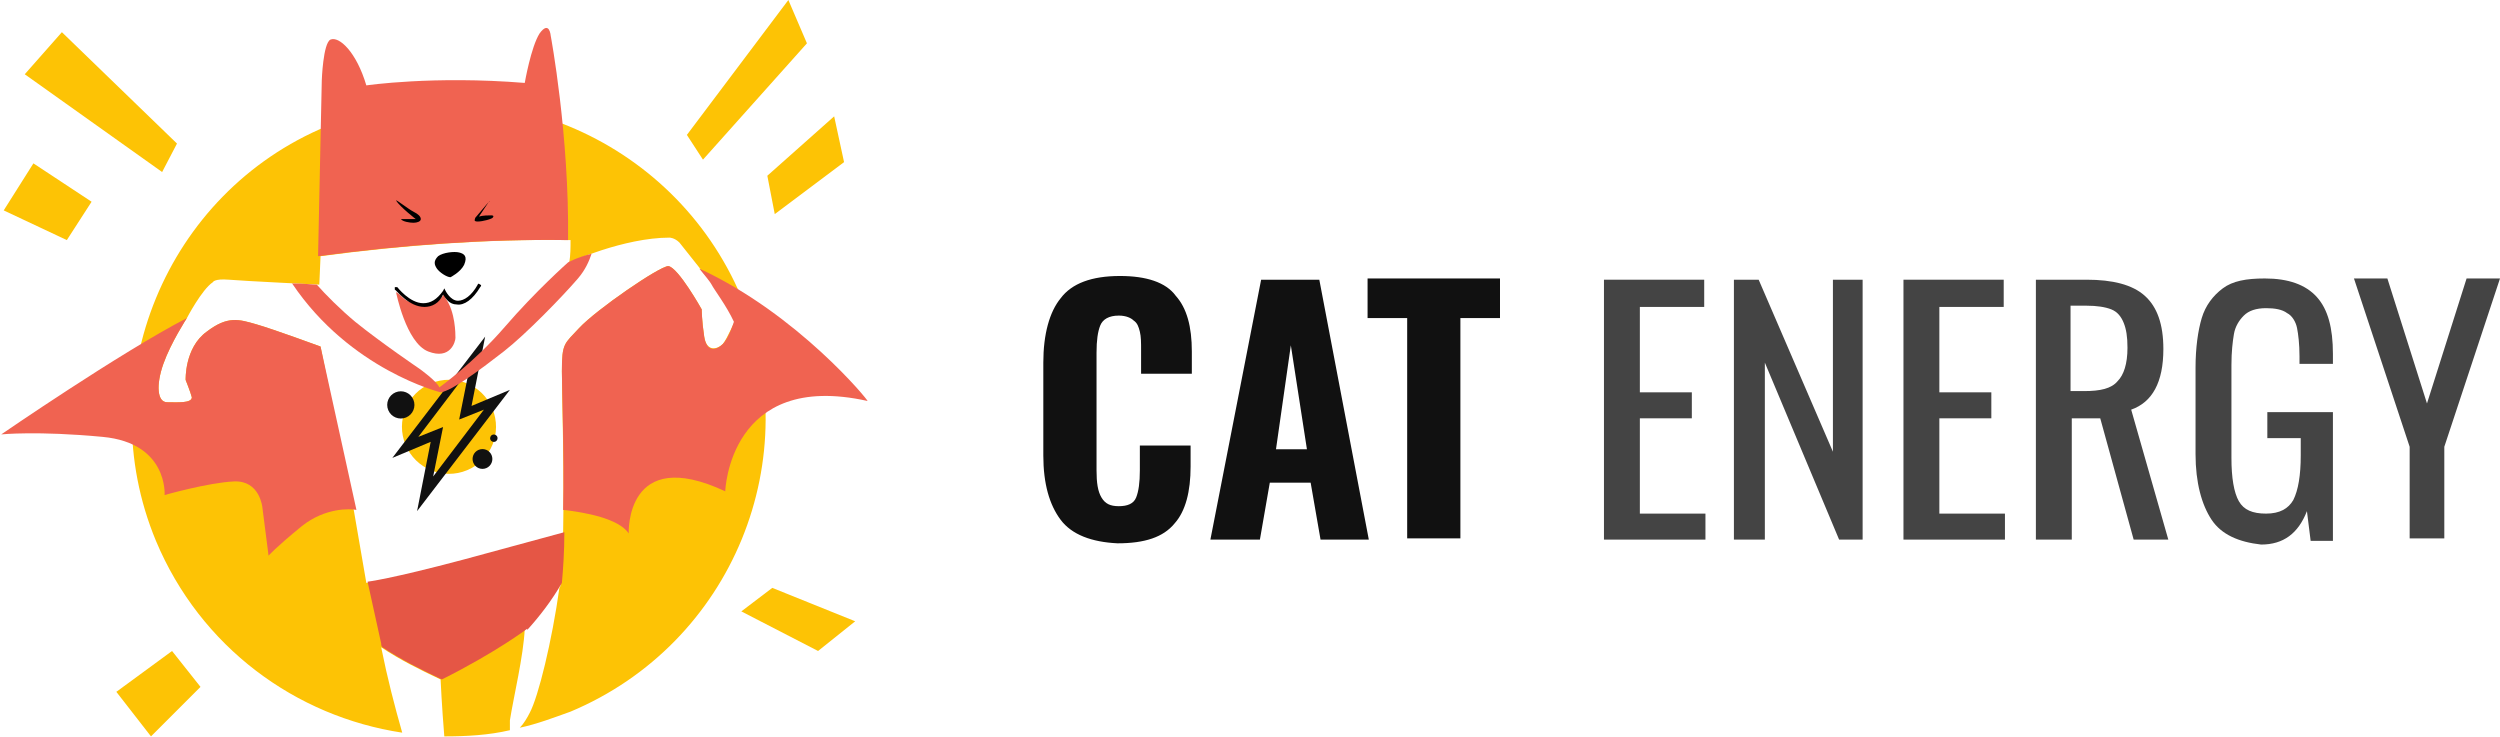
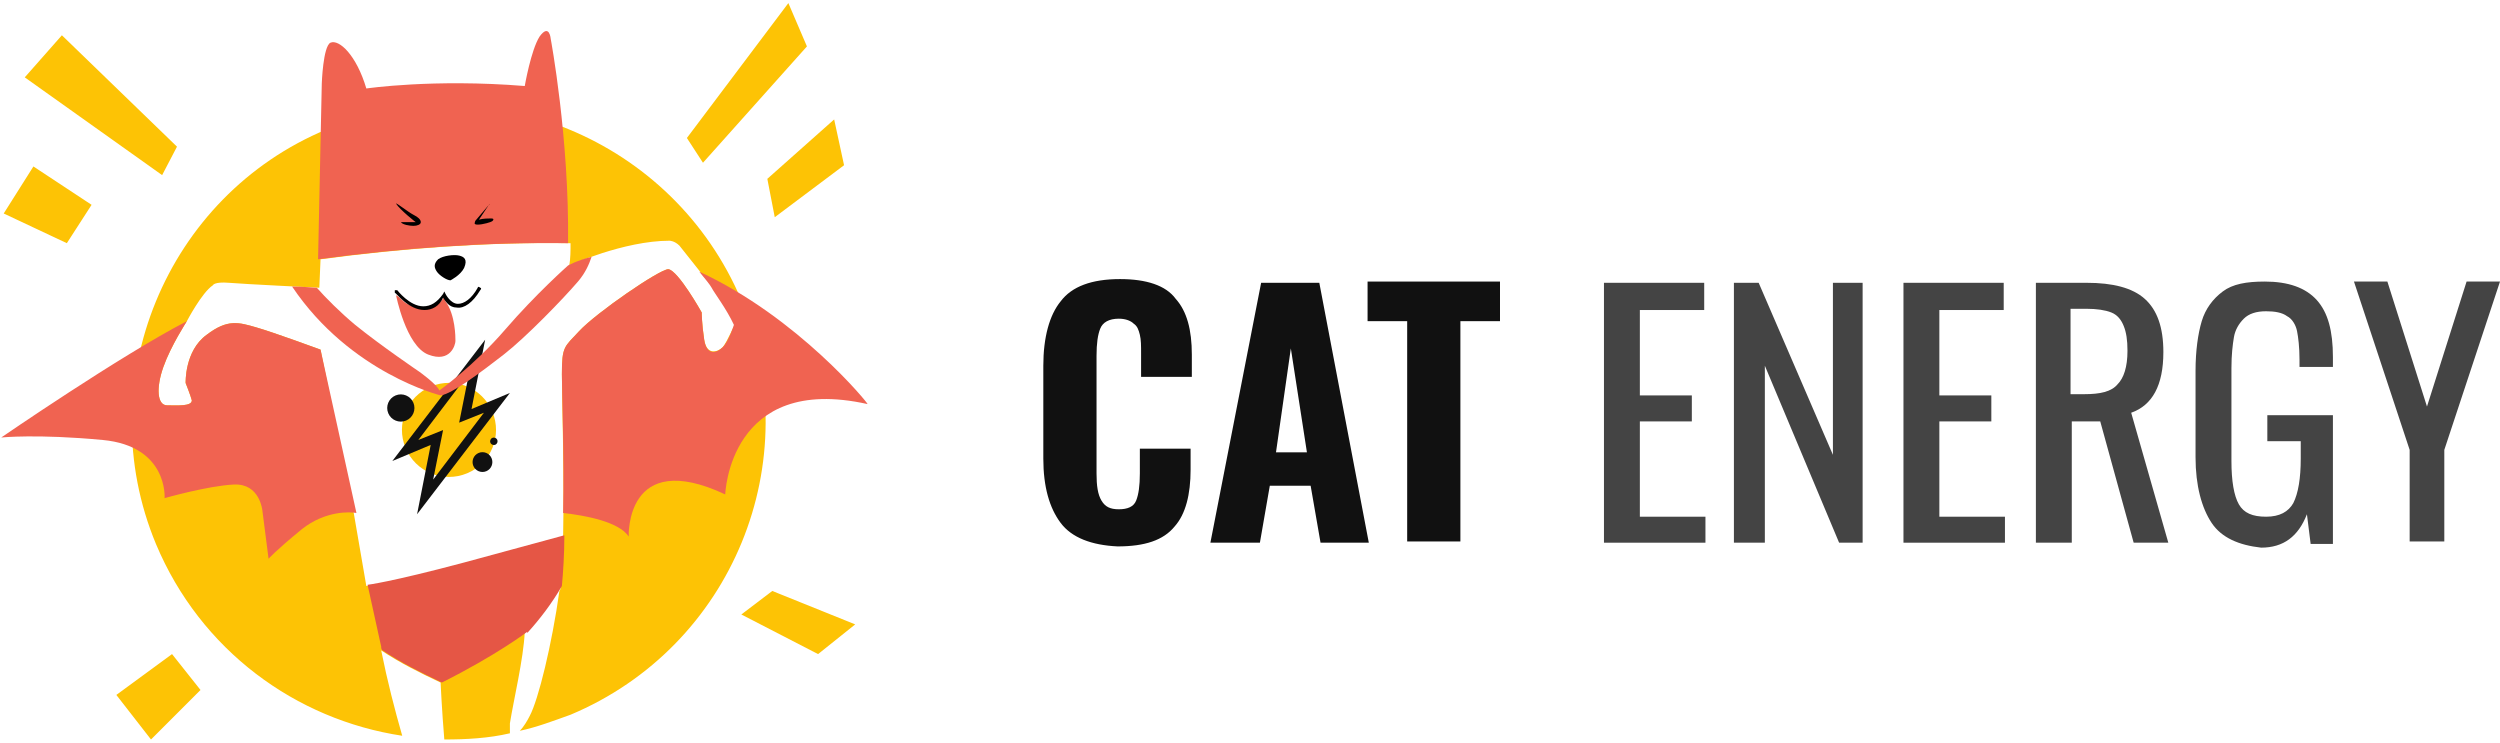
- <svg xmlns="http://www.w3.org/2000/svg" version="1.1" id="Layer_1" x="0px" y="0px" viewBox="0 0 202 59.5" style="enable-background:new 0 0 202 59.5;" xml:space="preserve">
+ <svg xmlns="http://www.w3.org/2000/svg" version="1.1" id="Layer_1" x="0px" y="0px" width="202px" height="60px" viewBox="0 0 202 59.5" style="enable-background:new 0 0 202 59.5;" xml:space="preserve">
  <style type="text/css">
    .st0 {
      fill: #FDC305;
    }
    .st1 {
      fill: #F06351;
    }
    .st2 {
      fill: #E55645;
    }
    .st3 {
      fill: #111111;
    }
    .st4 {
      fill: #444444;
    }
  </style>
  <path class="st0" d="M59.9,24c-5.5-13-20.5-19.2-33.5-13.8S7.2,30.7,12.6,43.7c3.6,8.6,11.3,14.2,19.9,15.5   c-0.6-2.1-1.2-4.4-1.7-6.9c1.5,1,3.1,1.8,4.8,2.6c0,0,0,0,0,0c0,0,0.1,2.2,0.3,4.6c1.8,0,3.6-0.1,5.3-0.5c0-0.2,0-0.4,0-0.8   c0.3-1.9,1.1-5.2,1.2-7.4c1.1-1.1,2.1-2.3,2.9-3.7c0,0,0,0,0,0c0,0.1,0,0.3-0.1,0.4c-0.6,4.3-1.7,8.8-2.4,10.1   c-0.2,0.4-0.5,0.9-0.8,1.2c1.4-0.3,2.7-0.8,4.1-1.3C59.2,52,65.3,37,59.9,24z M58.4,27.8c-0.4,0.4-1.3,0.7-1.5-0.6S56.7,25,56.7,25   s-1.9-3.4-2.7-3.5c-0.7,0-5.8,3.5-7.2,5c-1.2,1.3-1.4,1.2-1.4,3.5c0,1.7,0.2,8.2,0.1,13.1v0v0c0,0-2.2,0.6-8.1,2.2   c-6,1.6-7.8,1.8-7.8,1.8l-1-5.8c0,0,0,0,0,0c0,0,0,0,0,0c0,0,0,0,0,0c0,0,0,0,0,0c0,0,0,0,0,0c0,0,0,0,0,0L25.9,28   c0,0-3.8-1.4-5.2-1.8c-1.4-0.4-2.3-0.7-4,0.6c-1.8,1.3-1.7,3.9-1.7,3.9s0.4,1,0.5,1.4c0,0.5-1.2,0.4-2,0.4s-0.9-1.4-0.3-3.1   c0.6-1.7,1.9-3.7,1.9-3.7s1.2-2.3,2.1-2.9c0,0,0.1-0.3,1.3-0.2c1.1,0.1,7.3,0.4,7.3,0.4l0.1-2.3c6.7-0.9,13.5-1.4,20.2-1.3   c0,0.6,0,1.2-0.1,1.8c0,0,4.4-2,8.1-2c0,0,0.4,0,0.8,0.4c0.3,0.4,2.4,3,2.7,3.4c0.2,0.4,1.2,1.7,1.8,3C59.3,26,58.8,27.3,58.4,27.8z   " />
  <path class="st1" d="M56.5,21.7c0.5,0.6,0.9,1.1,1,1.3c0.2,0.4,1.2,1.7,1.8,3c0,0-0.4,1.3-0.9,1.8s-1.3,0.7-1.5-0.6S56.7,25,56.7,25   s-1.9-3.4-2.7-3.5c-0.7,0-5.8,3.5-7.2,5c-1.2,1.3-1.4,1.2-1.4,3.5c0,1.5,0.2,6.6,0.1,11.2c1.8,0.2,4.5,0.7,5.3,1.9   c0,0-0.3-7.2,7.8-3.4c0,0,0.3-9.8,11.5-7.3C70.2,32.4,64.5,25.4,56.5,21.7z" />
  <path class="st1" d="M45.9,19.4c0.1-8.5-1.4-16.5-1.4-16.5s-0.1-1.3-0.9-0.2c-0.7,1.1-1.2,4-1.2,4C35,6.1,29.6,6.9,29.6,6.9   c-0.8-2.7-2.2-4-2.9-3.7C26.1,3.5,26,6.5,26,6.5l-0.3,14.2C32.4,19.8,39.2,19.3,45.9,19.4z" />
  <path class="st2" d="M45.4,47.1c0.1-1.1,0.2-2.5,0.2-4.1c0,0-2.2,0.6-8.1,2.2c-6,1.6-7.8,1.8-7.8,1.8l1.1,5c0,0.1,0,0.2,0.1,0.3   c1.5,1,3.1,1.8,4.8,2.6c4.4-2.2,6.9-4.1,6.9-4.1c0,0,0,0,0,0.1C43.6,49.8,44.6,48.5,45.4,47.1z" />
  <path d="M32,16.2c0-0.1,1,0.7,1.4,0.9c0.4,0.2,0.6,0.4,0.6,0.6c0,0.2-0.3,0.3-0.6,0.3s-0.9-0.1-1-0.3c0,0,0.6,0,0.9,0h0.3   C33.7,17.8,32.3,16.7,32,16.2z" />
  <path d="M39.5,16.3c0,0-1.1,1.3-1.1,1.3c0,0.1-0.2,0.3,0.2,0.3c0.4,0,1.1-0.2,1.2-0.3c0.1-0.1,0.1-0.2-0.1-0.2c-0.2,0-0.7,0-1,0.1   L39.5,16.3C39.6,16.3,39.6,16.2,39.5,16.3z" />
  <path d="M36.4,22.4c0,0,0.8-0.4,1.1-1c0.3-0.7,0-0.9-0.4-1s-1.3,0-1.7,0.3c-0.4,0.4-0.3,0.7-0.1,1C35.5,22,36.1,22.4,36.4,22.4z" />
  <path class="st1" d="M35.9,23.7c0,0-0.2,0.4-0.5,0.6c-0.2,0.2-0.6,0.4-1,0.4c-0.6,0-1.1-0.2-1.5-0.4c-0.2-0.1-0.4-0.3-0.5-0.4   c-0.2-0.2-0.4-0.3-0.4-0.3s0.8,4.1,2.6,4.8c1.8,0.7,2.2-0.8,2.2-1.1c0-0.3,0-2.1-0.8-3.2C36.1,23.6,36,23.8,35.9,23.7z" />
  <g>
    <path d="M34.3,24.8C34.3,24.8,34.3,24.8,34.3,24.8c-1.3,0-2.3-1.4-2.4-1.4c0-0.1,0-0.2,0-0.2c0.1,0,0.2,0,0.2,0c0,0,1,1.3,2.1,1.3     c0,0,0,0,0,0c0.6,0,1.1-0.3,1.6-1l0.1-0.2l0.1,0.2c0,0,0.4,0.8,1,0.8c0.5,0,1.1-0.4,1.6-1.3c0-0.1,0.1-0.1,0.2,0     c0.1,0,0.1,0.1,0,0.2c-0.6,1-1.3,1.5-1.9,1.4c-0.6,0-0.9-0.5-1.1-0.8C35.5,24.5,34.9,24.8,34.3,24.8z" />
  </g>
  <ellipse transform="matrix(0.9227 -0.3855 0.3855 0.9227 -10.5155 16.6462)" class="st0" cx="36.3" cy="34.5" rx="3.8" ry="3.8" />
  <path class="st3" d="M41.2,31.5l-3.1,1.3l1.1-5.6l-7.5,9.8l3.1-1.3l-1.1,5.6L41.2,31.5z M33.8,35.3l4.1-5.4l-0.8,4l2-0.8L35,38.5   l0.8-4L33.8,35.3z" />
  <ellipse transform="matrix(0.9227 -0.3855 0.3855 0.9227 -10.1149 15.0347)" class="st3" cx="32.4" cy="32.7" rx="1.1" ry="1.1" />
  <ellipse transform="matrix(0.9227 -0.3855 0.3855 0.9227 -11.304 17.8881)" class="st3" cx="39" cy="37.1" rx="0.8" ry="0.8" />
  <ellipse transform="matrix(0.9227 -0.3855 0.3855 0.9227 -10.5603 18.1253)" class="st3" cx="39.9" cy="35.4" rx="0.3" ry="0.3" />
  <path class="st1" d="M45.9,21.2c0,0-2.6,2.3-5.1,5.2s-5.3,4.9-5.3,4.9c-0.2-0.5-1.6-1.5-1.6-1.5s-3.1-2.1-5.2-3.8   c-1.2-1-2.4-2.2-3.1-3c-0.3,0-1.1-0.1-2-0.1c4.7,7,12,8.8,12,8.8c0.9-0.1,3.3-1.9,5.1-3.3c1.8-1.4,4.8-4.5,6-5.9   c0.6-0.7,0.9-1.4,1.1-2C46.6,20.8,45.9,21.2,45.9,21.2z" />
  <polygon class="st0" points="65.2,3.5 56.8,12.9 55.5,10.9 63.7,0 " />
  <polygon class="st0" points="62.6,17.3 68.2,13.1 67.4,9.4 62,14.2 " />
  <polygon class="st0" points="59.9,49.4 66.1,52.6 69.1,50.2 62.4,47.5 " />
  <polygon class="st0" points="2,6 5,2.6 14.3,11.6 13.1,13.9 " />
  <polygon class="st0" points="7.4,16.3 2.7,13.2 0.3,17 5.4,19.4 " />
  <polygon class="st0" points="13.9,52.6 9.4,55.9 12.2,59.5 16.2,55.5 " />
  <path class="st1" d="M25.9,28c0,0-3.8-1.4-5.2-1.8c-1.4-0.4-2.3-0.7-4,0.6c-1.8,1.3-1.7,3.9-1.7,3.9s0.4,1,0.5,1.4   c0,0.5-1.2,0.4-2,0.4s-0.9-1.4-0.3-3.1c0.6-1.7,1.9-3.7,1.9-3.7c-5.4,2.8-15,9.4-15,9.4s2.9-0.3,8.2,0.2c5.3,0.5,5,4.7,5,4.7   s3.5-1,5.6-1.1c2.1-0.1,2.3,2.1,2.3,2.1l0.5,3.9c0,0,0.5-0.6,2.7-2.4c1.9-1.5,3.9-1.4,4.4-1.3c0,0,0,0,0,0L25.9,28z" />
  <g>
    <path class="st3" d="M85.7,42c-0.9-1.2-1.4-2.9-1.4-5.2v-7.5c0-2.3,0.5-4.1,1.4-5.2c0.9-1.2,2.5-1.8,4.8-1.8c2.1,0,3.7,0.5,4.5,1.6     c0.9,1,1.3,2.5,1.3,4.5v1.8h-4.1v-1.9c0-0.6,0-1.1-0.1-1.5c-0.1-0.4-0.2-0.7-0.5-0.9c-0.2-0.2-0.6-0.4-1.2-0.4     c-0.8,0-1.3,0.3-1.5,0.8c-0.2,0.5-0.3,1.2-0.3,2.2v9.5c0,1,0.1,1.7,0.4,2.2c0.3,0.5,0.7,0.7,1.4,0.7c0.7,0,1.2-0.2,1.4-0.7     c0.2-0.5,0.3-1.2,0.3-2.2v-2h4.1v1.7c0,2-0.4,3.6-1.3,4.6c-0.9,1.1-2.4,1.6-4.6,1.6C88.2,43.8,86.6,43.2,85.7,42z" />
    <path class="st3" d="M101.9,22.6h4.7l4,21h-3.9l-0.8-4.6h-3.3l-0.8,4.6h-4L101.9,22.6z M105.6,36.3l-1.3-8.4l-1.2,8.4H105.6z" />
    <path class="st3" d="M113.7,25.7h-3.2v-3.2h10.7v3.2H118v17.8h-4.3V25.7z" />
    <path class="st4" d="M129.6,22.6h8.1v2.2h-5.2v6.9h4.2v2.1h-4.2v7.7h5.3v2.1h-8.2V22.6z" />
    <path class="st4" d="M140.1,22.6h2l6,13.9V22.6h2.4v21h-1.9l-6-14.3v14.3h-2.5V22.6z" />
    <path class="st4" d="M153.8,22.6h8.1v2.2h-5.2v6.9h4.2v2.1h-4.2v7.7h5.3v2.1h-8.2V22.6z" />
    <path class="st4" d="M164.4,22.6h4.2c2.1,0,3.7,0.4,4.7,1.3c1,0.9,1.5,2.3,1.5,4.3c0,2.7-0.9,4.3-2.6,4.9l3,10.5h-2.8l-2.7-9.8     h-2.3v9.8h-2.9V22.6z M168.4,31.6c1.3,0,2.2-0.2,2.7-0.8c0.5-0.5,0.8-1.4,0.8-2.7c0-0.9-0.1-1.5-0.3-2c-0.2-0.5-0.5-0.9-1-1.1     c-0.5-0.2-1.2-0.3-2-0.3h-1.3v6.9H168.4z" />
    <path class="st4" d="M178.7,42c-0.8-1.2-1.3-3-1.3-5.3v-7c0-1.6,0.2-3,0.5-4c0.3-1,0.9-1.8,1.7-2.4c0.8-0.6,1.9-0.8,3.4-0.8     c1.9,0,3.3,0.5,4.2,1.5c0.9,1,1.3,2.5,1.3,4.6v0.8h-2.7v-0.6c0-1-0.1-1.8-0.2-2.3c-0.1-0.5-0.4-1-0.8-1.2c-0.4-0.3-1-0.4-1.7-0.4     c-0.8,0-1.4,0.2-1.8,0.6c-0.4,0.4-0.7,0.9-0.8,1.5c-0.1,0.6-0.2,1.4-0.2,2.5V37c0,1.6,0.2,2.8,0.6,3.5c0.4,0.7,1.1,1,2.2,1     c1.1,0,1.8-0.4,2.2-1.1c0.4-0.8,0.6-2,0.6-3.6v-1.4h-2.7v-2.1h5.3v10.4h-1.8l-0.3-2.4c-0.7,1.8-1.9,2.7-3.7,2.7     C180.9,43.8,179.5,43.2,178.7,42z" />
    <path class="st4" d="M194.7,36.1l-4.5-13.6h2.7l3.2,10.1l3.2-10.1h2.7l-4.5,13.6v7.4h-2.8V36.1z" />
  </g>
</svg>
